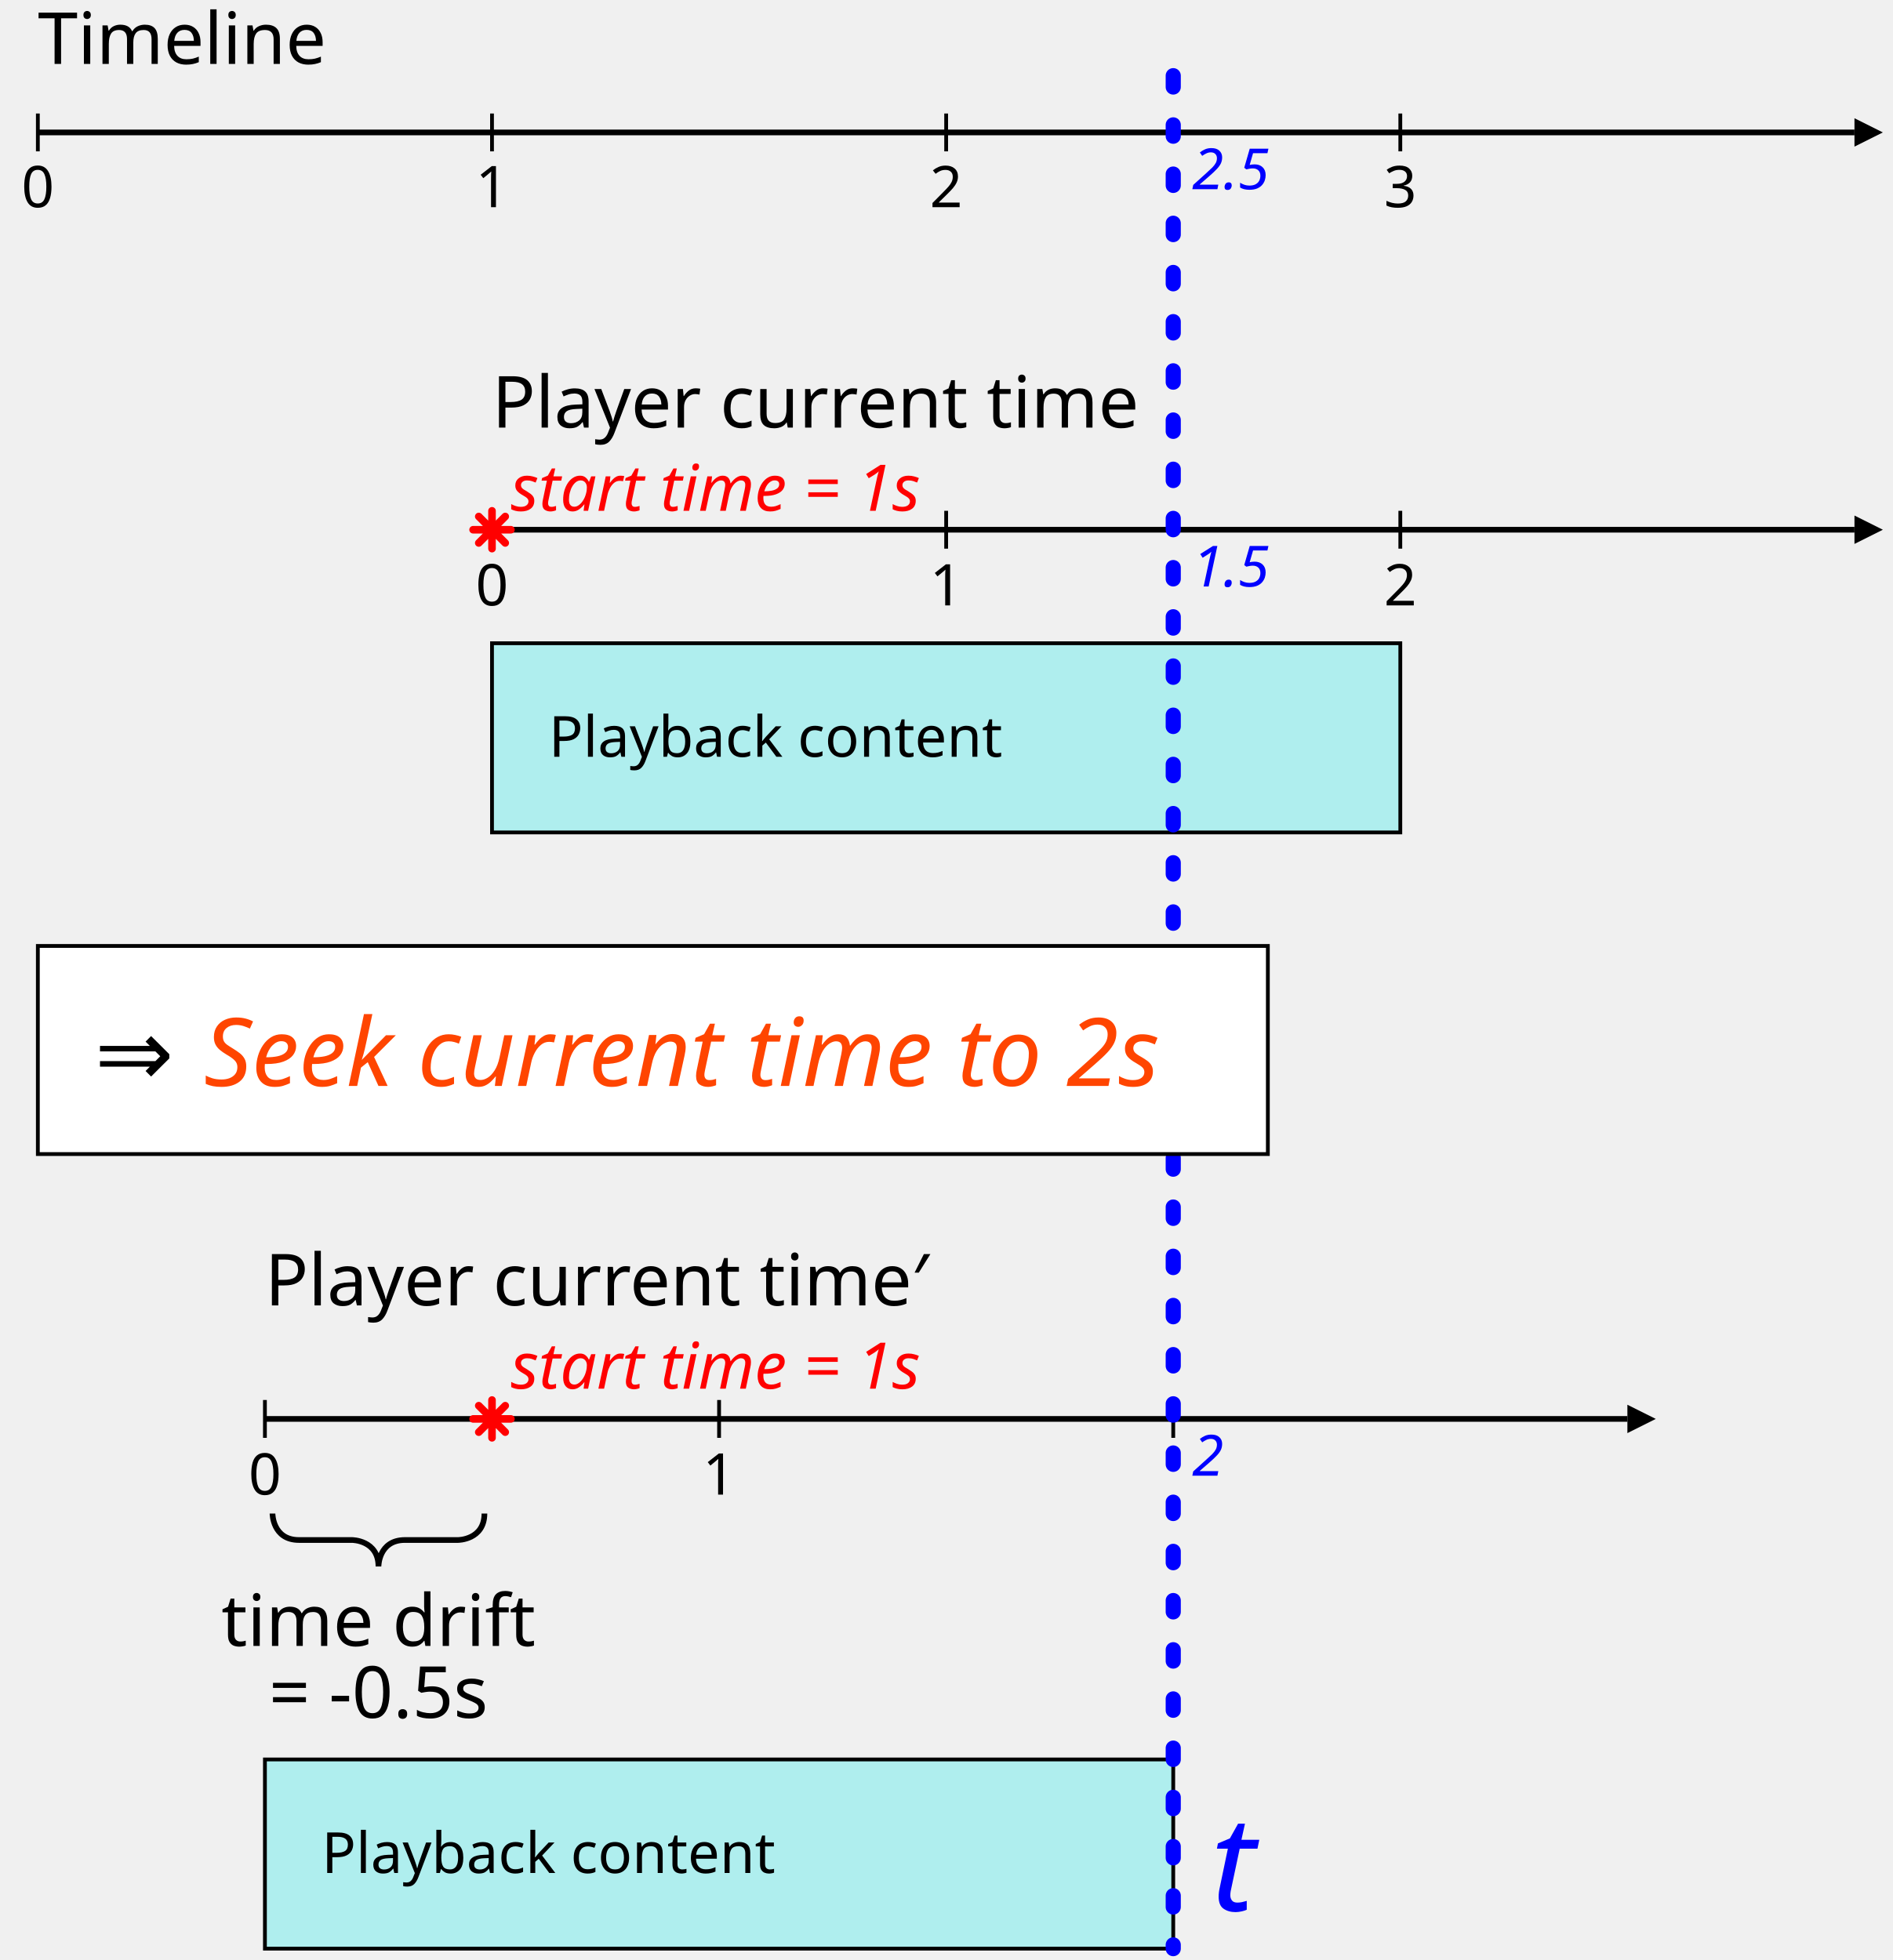
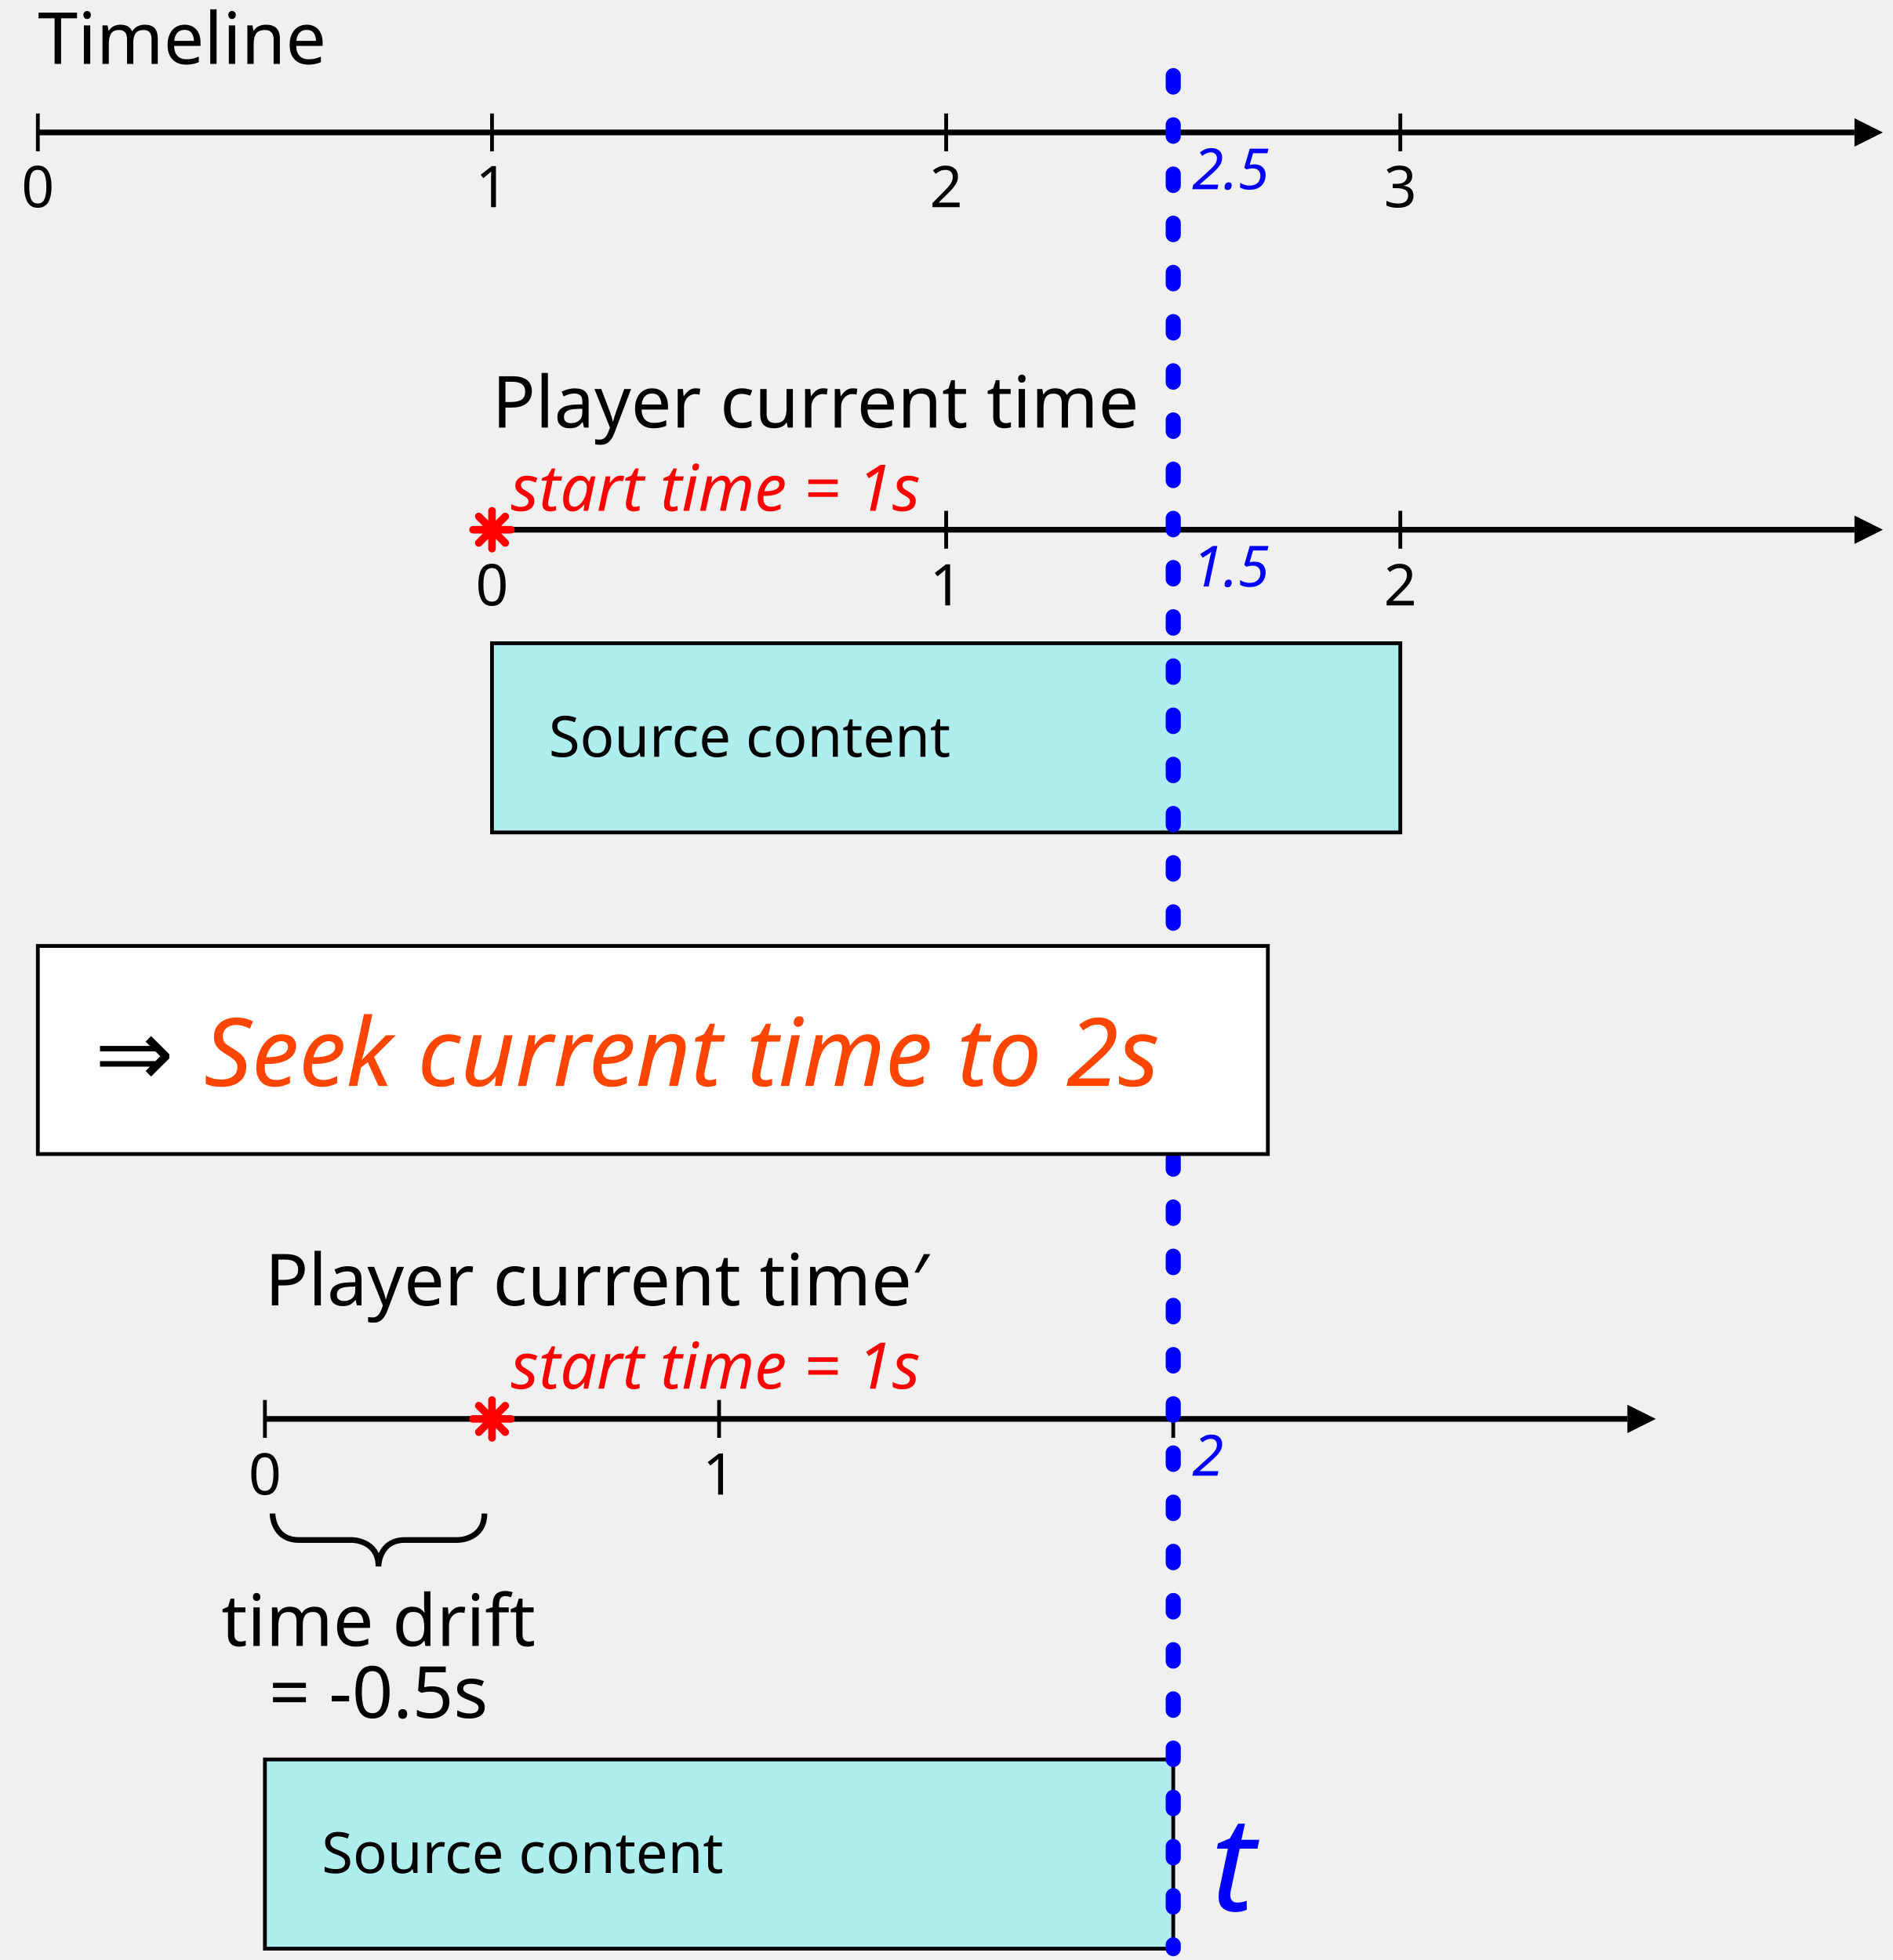
<svg xmlns="http://www.w3.org/2000/svg" xmlns:xlink="http://www.w3.org/1999/xlink" width="100%" height="100%" viewBox="0 0 500 518">
  <defs>
    <style type="text/css">
    svg {
      font-size: 19px;
      font-family: sans-serif;
    }

    /*
     * Line work
     */
    .tick {
      stroke: black;
      stroke-width: 1;
      fill: none;
    }
    .arrowLine {
      stroke: black;
      stroke-width: 1.5;
      marker-end: url(#arrow);
      fill: none;
    }
    .bracket {
      stroke: black;
      stroke-width: 1.5;
      fill: none;
    }
    .activeSpan  {
      fill: paleturquoise;
      stroke: black;
    }
    .tLine {
      stroke: blue;
      stroke-width: 4;
      stroke-dasharray: 3 10;
      stroke-linecap: round;
    }
    .tLineLabel {
      fill: blue;
      font-size: 35px;
      font-style: italic;
    }
    .tLineNum {
      fill: blue;
      font-size: 15px;
      font-style: italic;
    }

    /* Text labels */
    .exampleLabel {
      font-size: 1.5em;
    }
    .tickLabel {
      font-size: 0.8em;
      text-anchor: middle;
    }
    .timeLabel {
      text-anchor: middle;
    }
    .regionLabel {
      text-anchor: middle;
    }
    .animationLabel {
      text-anchor: start;
      font-size: 15px;
    }
    .startTimeLabel {
      text-anchor: start;
      font-size: 17px;
      font-style: italic;
      fill: red;
    }
    .action {
      fill: #FF4500;
      font-size: 25px;
      font-style: italic;
    }
    text.executionBlock {
      font-size: 25px;
    }
    </style>
    <style type="text/css">
      .blackArrowHead {
        fill: black;
        stroke: none;
      }
    </style>
    <marker id="arrow" viewBox="0 -5 10 10" orient="auto" markerWidth="5" markerHeight="5">
      <path d="M0-5l10 5l-10 5z" class="blackArrowHead" />
    </marker>
    <style type="text/css">
      .startTimeStar {
        stroke: red;
        stroke-linecap: round;
        stroke-width: 2;
        fill: none;
      }
    </style>
    <path d="M-3.5-3.5l7 7M3.5-3.5l-7 7M0-5v10M-5 0h10" class="startTimeStar" id="star" />
  </defs>
  <g transform="translate(10 15)">
    <text y="0.1em">Timeline</text>
    <g transform="translate(0 20)">
      <line x2="480" class="arrowLine" />
      <path d="M0-5v10m120-10v10m120-10v10m120-10v10" class="tick" />
      <g class="tickLabel">
        <text x="0" y="1.3em">0</text>
        <text x="120" y="1.3em">1</text>
        <text x="240" y="1.3em">2</text>
        <text x="360" y="1.3em">3</text>
      </g>
    </g>
  </g>
  <g transform="translate(130 140)">
    <rect y="30" width="240" height="50" class="activeSpan" />
    <path d="M0 0h360" class="arrowLine" />
    <path d="M0-5v10m120-10v10m120-10v10" class="tick" />
    <text y="-27">Player current time</text>
    <g transform="translate(0 20)" class="tickLabel">
      <text x="0">0</text>
      <text x="120">1</text>
      <text x="240">2</text>
    </g>
    <use xlink:href="#star" />
    <text x="5" y="-5" class="startTimeLabel">start time = 1s</text>
-     <text x="15" y="60" class="animationLabel">Playback content</text>
+     <text x="15" y="60" class="animationLabel">Source content</text>
  </g>
  <g transform="translate(70 375)">
    <rect y="90" width="240" height="50" class="activeSpan" />
    <path d="M0 0h360" class="arrowLine" />
    <path d="M0-5v10m120-10v10m120-10v10" class="tick" />
    <text y="-30">Player current time′</text>
    <g transform="translate(0 20)" class="tickLabel">
      <text x="0">0</text>
      <text x="120">1</text>
    </g>
    <use x="60" xlink:href="#star" />
    <text x="65" y="-8" class="startTimeLabel">start time = 1s</text>
-     <text x="15" y="120" class="animationLabel">Playback content</text>
+     <text x="15" y="120" class="animationLabel">Source content</text>
    <path d="M2 25s0 7 7 7h14s7 0 7 7c0 0 0-7 7-7h14s7 0 7-7" class="bracket" />
    <text x="30" y="60" class="regionLabel">time drift<tspan x="30" dy="1em">= -0.5s</tspan>
    </text>
  </g>
  <g transform="translate(310 20)">
    <path d="M0 0v495" class="tLine" />
    <text x="10" y="485" class="tLineLabel">t</text>
    <text x="5" y="30" class="tLineNum">2.5</text>
    <text x="5" y="135" class="tLineNum">1.5</text>
    <text x="5" y="370" class="tLineNum">2</text>
  </g>
  <g transform="translate(10 250)">
    <rect width="325" height="55" fill="white" stroke="black" />
    <text x="15" y="37" class="executionBlock">⇒ <tspan class="action">Seek current time to 2s</tspan>
    </text>
  </g>
</svg>
